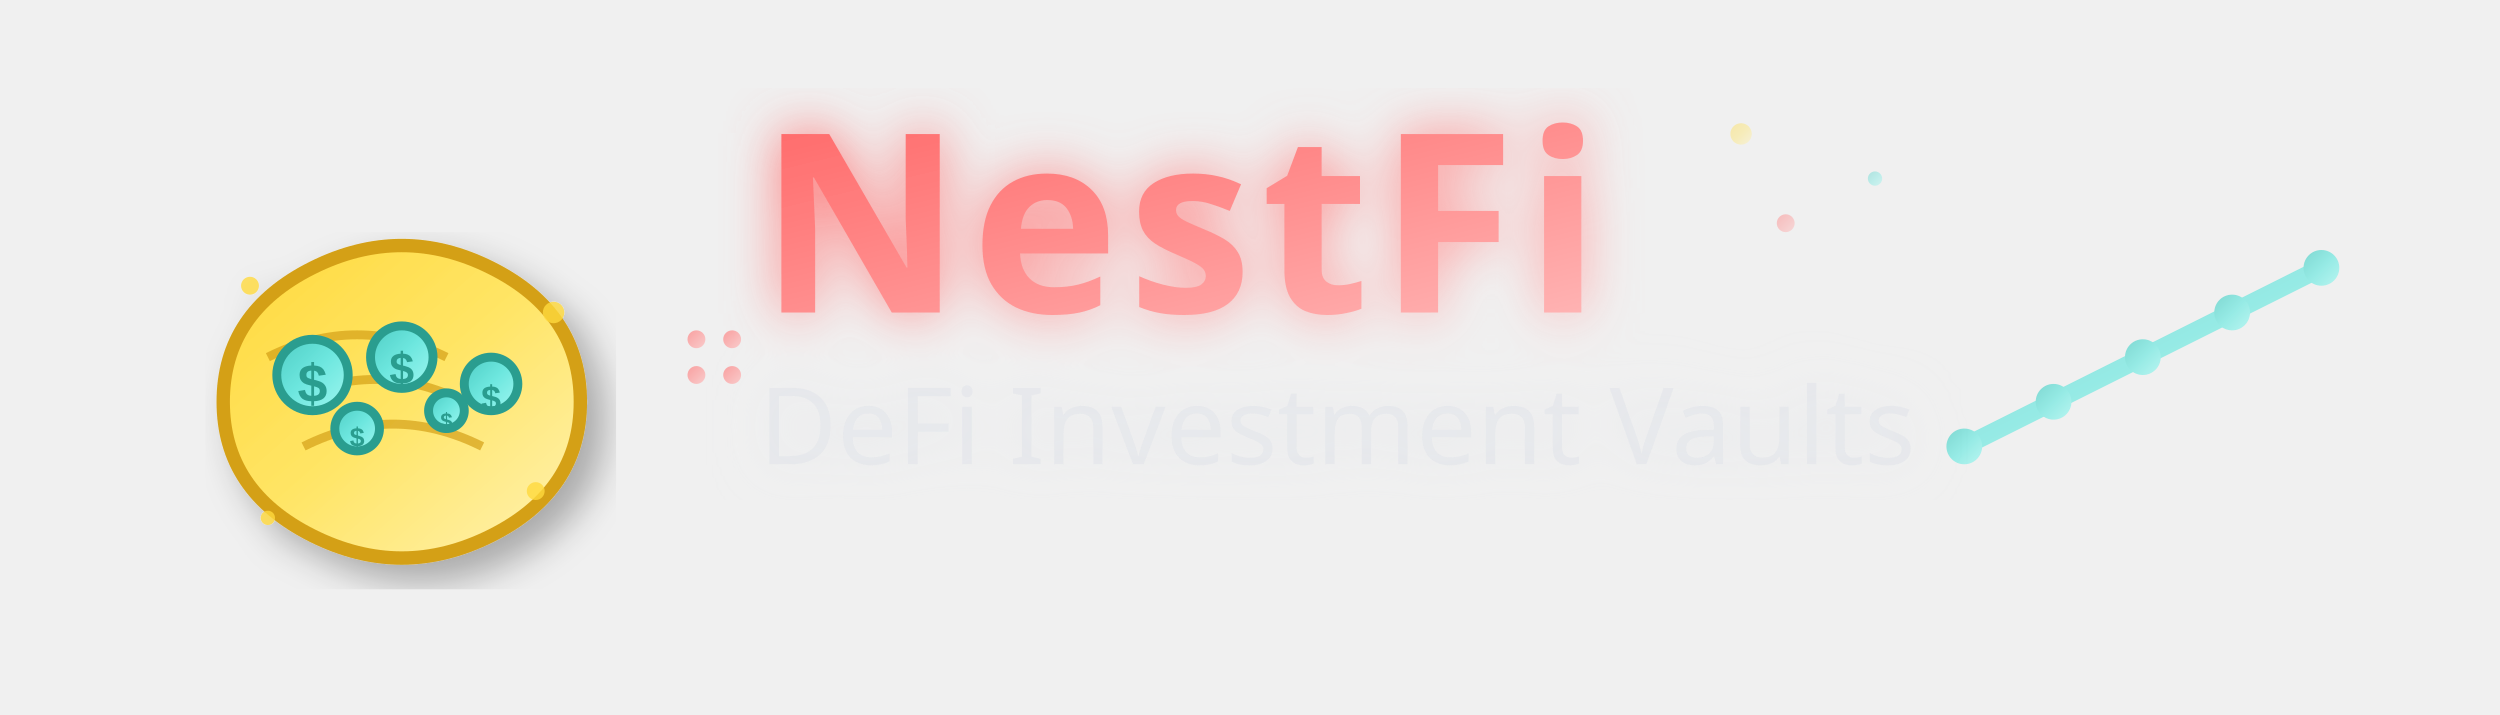
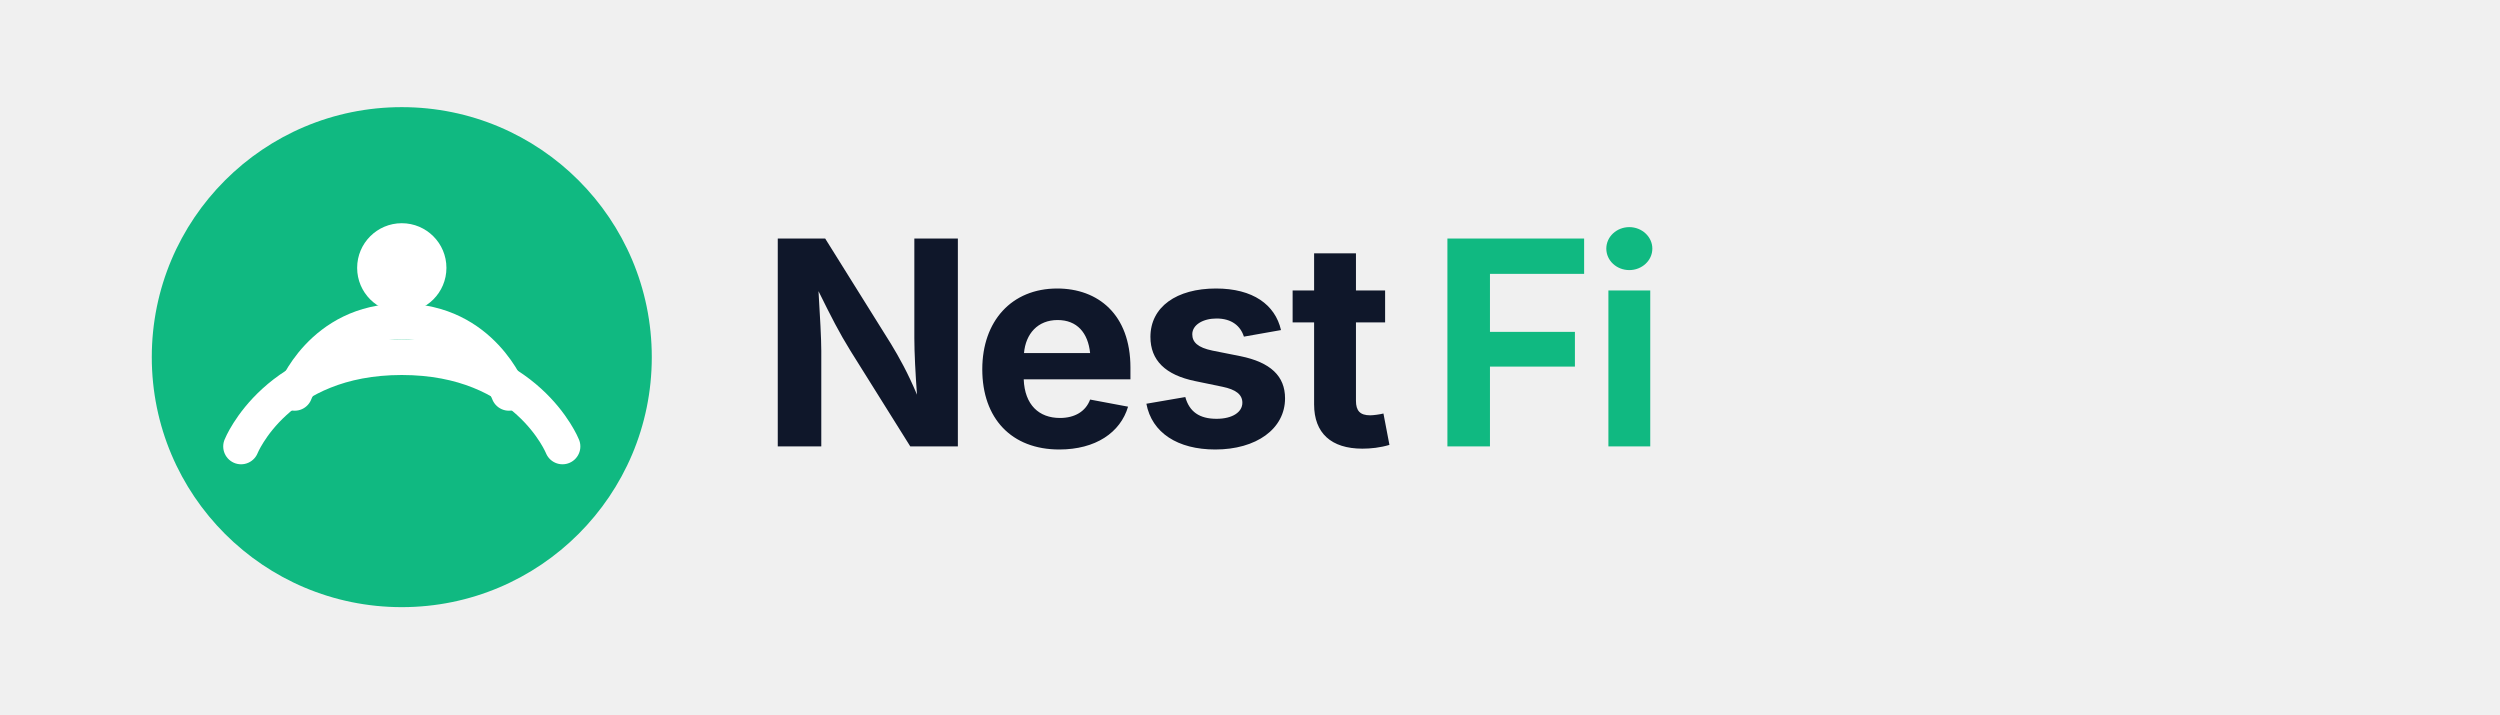
<svg xmlns="http://www.w3.org/2000/svg" width="280" height="80" viewBox="0 0 280 80" fill="none">
-   <defs>
-     <linearGradient id="logoGradient" x1="0%" y1="0%" x2="100%" y2="100%">
-       <stop offset="0%" style="stop-color:#FF6B6B;stop-opacity:1" />
-       <stop offset="50%" style="stop-color:#FF8E8E;stop-opacity:1" />
-       <stop offset="100%" style="stop-color:#FFB3B3;stop-opacity:1" />
-     </linearGradient>
-     <linearGradient id="nestGradient" x1="0%" y1="0%" x2="100%" y2="100%">
-       <stop offset="0%" style="stop-color:#FFD93D;stop-opacity:1" />
-       <stop offset="50%" style="stop-color:#FFE566;stop-opacity:1" />
-       <stop offset="100%" style="stop-color:#FFF2B3;stop-opacity:1" />
-     </linearGradient>
-     <linearGradient id="coinGradient" x1="0%" y1="0%" x2="100%" y2="100%">
-       <stop offset="0%" style="stop-color:#4ECDC4;stop-opacity:1" />
-       <stop offset="50%" style="stop-color:#6EE7DF;stop-opacity:1" />
-       <stop offset="100%" style="stop-color:#9EF7F0;stop-opacity:1" />
-     </linearGradient>
-     <filter id="glow">
-       <feGaussianBlur stdDeviation="3" result="coloredBlur" />
-       <feMerge>
-         <feMergeNode in="coloredBlur" />
-         <feMergeNode in="SourceGraphic" />
-       </feMerge>
-     </filter>
-     <filter id="shadow">
-       <feDropShadow dx="2" dy="2" stdDeviation="2" flood-color="#000000" flood-opacity="0.3" />
-     </filter>
-   </defs>
-   <g filter="url(#shadow)">
-     <path d="M25 45 Q25 35 35 30 Q45 25 55 30 Q65 35 65 45 Q65 55 55 60 Q45 65 35 60 Q25 55 25 45 Z" fill="url(#nestGradient)" stroke="#D4A017" stroke-width="1.5" />
-     <path d="M30 40 Q40 35 50 40" stroke="#D4A017" stroke-width="1" fill="none" opacity="0.7" />
-     <path d="M32 45 Q42 40 52 45" stroke="#D4A017" stroke-width="1" fill="none" opacity="0.7" />
-     <path d="M34 50 Q44 45 54 50" stroke="#D4A017" stroke-width="1" fill="none" opacity="0.7" />
-     <circle cx="35" cy="42" r="4" fill="url(#coinGradient)" stroke="#2A9D8F" stroke-width="1" />
-     <circle cx="45" cy="40" r="3.5" fill="url(#coinGradient)" stroke="#2A9D8F" stroke-width="1" />
-     <circle cx="55" cy="43" r="3" fill="url(#coinGradient)" stroke="#2A9D8F" stroke-width="1" />
-     <circle cx="40" cy="48" r="2.5" fill="url(#coinGradient)" stroke="#2A9D8F" stroke-width="1" />
-     <circle cx="50" cy="46" r="2" fill="url(#coinGradient)" stroke="#2A9D8F" stroke-width="1" />
-     <text x="35" y="45" text-anchor="middle" fill="#2A9D8F" font-family="Arial, sans-serif" font-size="6" font-weight="bold">$</text>
-     <text x="45" y="43" text-anchor="middle" fill="#2A9D8F" font-family="Arial, sans-serif" font-size="5" font-weight="bold">$</text>
-     <text x="55" y="46" text-anchor="middle" fill="#2A9D8F" font-family="Arial, sans-serif" font-size="4" font-weight="bold">$</text>
-     <text x="40" y="50" text-anchor="middle" fill="#2A9D8F" font-family="Arial, sans-serif" font-size="3" font-weight="bold">$</text>
-     <text x="50" y="48" text-anchor="middle" fill="#2A9D8F" font-family="Arial, sans-serif" font-size="2.5" font-weight="bold">$</text>
-     <circle cx="28" cy="32" r="1" fill="#FFD93D" opacity="0.8" />
-     <circle cx="62" cy="35" r="1.2" fill="#FFD93D" opacity="0.8" />
-     <circle cx="30" cy="58" r="0.8" fill="#FFD93D" opacity="0.8" />
-     <circle cx="60" cy="55" r="1" fill="#FFD93D" opacity="0.8" />
+   <g>
+     <circle cx="45" cy="40" r="28" fill="#10B981" />
+     <path d="M27 50C27 50 31 40 45 40C59 40 63 50 63 50" stroke="white" stroke-width="4" stroke-linecap="round" fill="none" />
+     <path d="M33 44C33 44 36 36 45 36C54 36 57 44 57 44" stroke="white" stroke-width="4" stroke-linecap="round" fill="none" />
+     <circle cx="45" cy="30" r="5" fill="white" />
  </g>
-   <g filter="url(#glow)">
-     <text x="85" y="35" fill="url(#logoGradient)" font-family="'Segoe UI', Tahoma, Geneva, Verdana, sans-serif" font-size="28" font-weight="bold" letter-spacing="1">
-       NestFi
+   <g>
+     <text x="85" y="50" fill="#0f172a" font-family="system-ui, -apple-system, sans-serif" font-size="32" font-weight="700" letter-spacing="-0.02em">
+       Nest
    </text>
-     <text x="85" y="52" fill="#E5E7EB" font-family="'Segoe UI', Tahoma, Geneva, Verdana, sans-serif" font-size="12" font-weight="500" opacity="0.8">
-       DeFi Investment Vaults
+     <text x="160" y="50" fill="#10B981" font-family="system-ui, -apple-system, sans-serif" font-size="32" font-weight="700" letter-spacing="-0.02em">
+       Fi
    </text>
  </g>
-   <g opacity="0.6">
-     <path d="M75 40 Q80 40 85 40" stroke="url(#logoGradient)" stroke-width="2" fill="none" opacity="0.5" />
-     <circle cx="78" cy="38" r="1" fill="url(#logoGradient)" />
-     <circle cx="78" cy="42" r="1" fill="url(#logoGradient)" />
-     <circle cx="82" cy="38" r="1" fill="url(#logoGradient)" />
-     <circle cx="82" cy="42" r="1" fill="url(#logoGradient)" />
-   </g>
-   <g opacity="0.7">
-     <path d="M220 50 L230 45 L240 40 L250 35 L260 30" stroke="url(#coinGradient)" stroke-width="2" fill="none" stroke-linecap="round" />
-     <circle cx="220" cy="50" r="2" fill="url(#coinGradient)" />
-     <circle cx="230" cy="45" r="2" fill="url(#coinGradient)" />
-     <circle cx="240" cy="40" r="2" fill="url(#coinGradient)" />
-     <circle cx="250" cy="35" r="2" fill="url(#coinGradient)" />
-     <circle cx="260" cy="30" r="2" fill="url(#coinGradient)" />
-   </g>
-   <g opacity="0.4">
-     <circle cx="200" cy="25" r="1" fill="url(#logoGradient)">
-       <animate attributeName="opacity" values="0.4;1;0.4" dur="3s" repeatCount="indefinite" />
-     </circle>
-     <circle cx="210" cy="20" r="0.8" fill="url(#coinGradient)">
-       <animate attributeName="opacity" values="0.4;1;0.4" dur="2.5s" repeatCount="indefinite" />
-     </circle>
-     <circle cx="195" cy="15" r="1.2" fill="url(#nestGradient)">
-       <animate attributeName="opacity" values="0.4;1;0.4" dur="3.5s" repeatCount="indefinite" />
-     </circle>
-   </g>
</svg>
